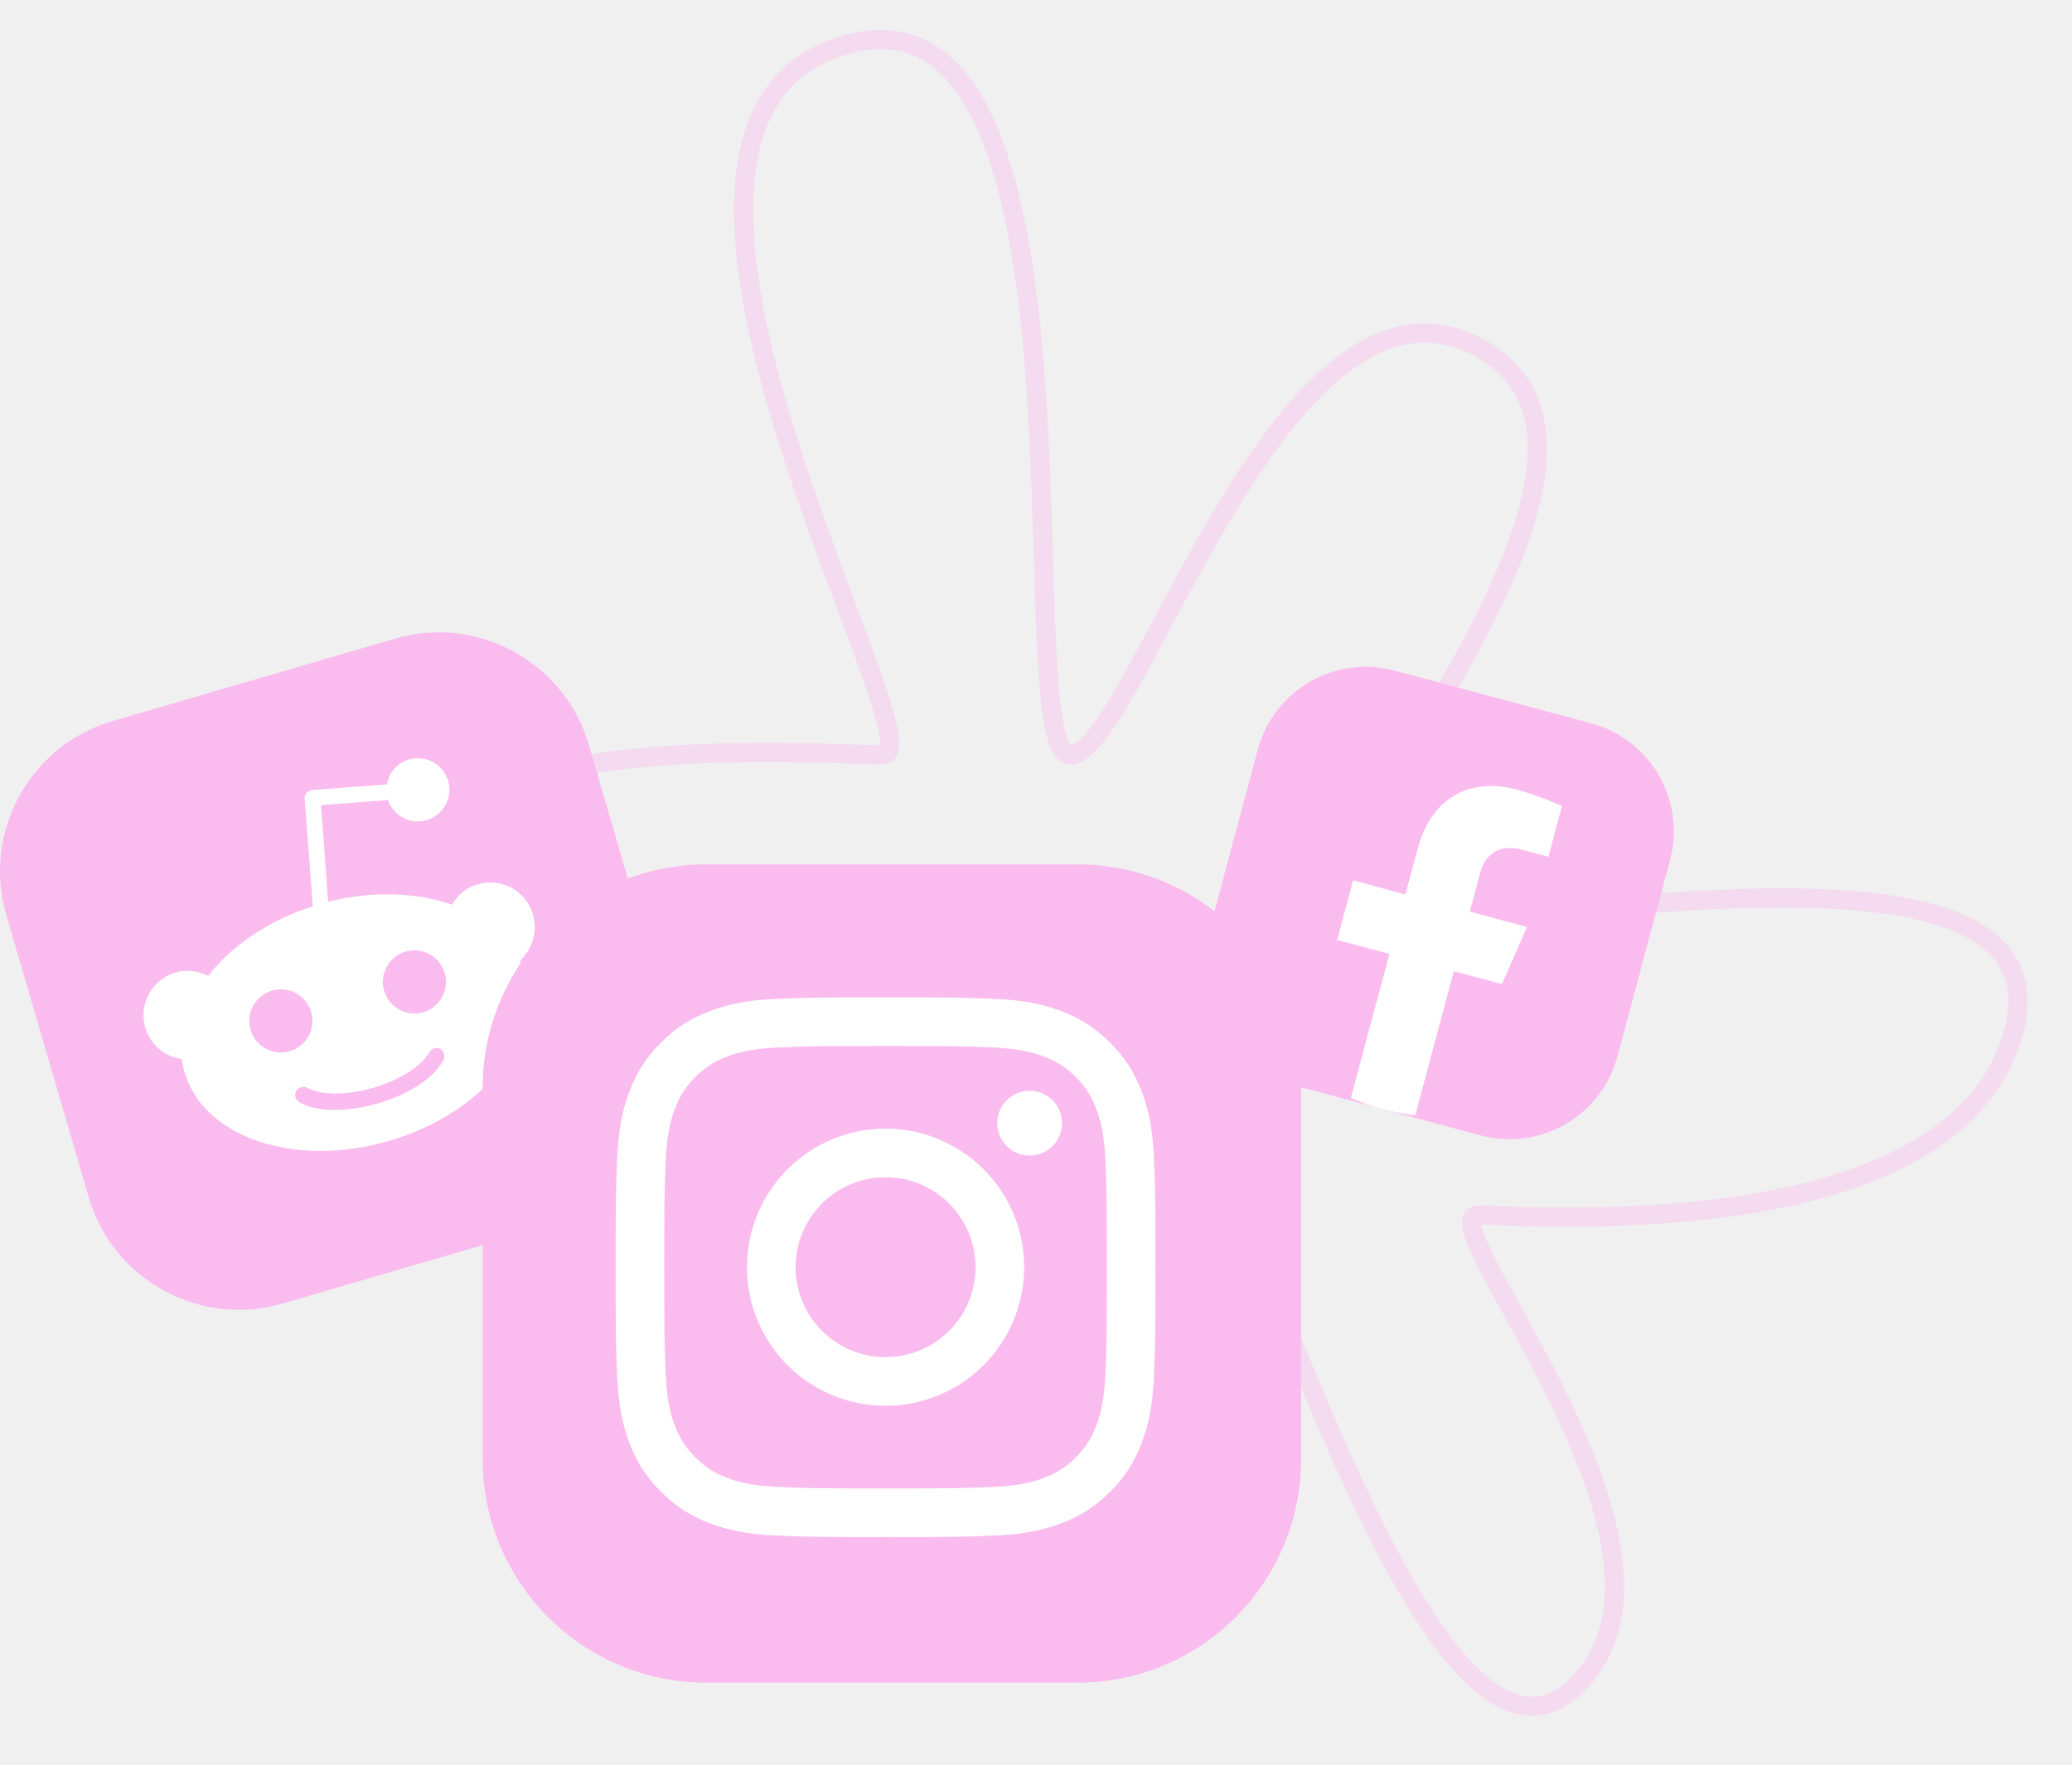
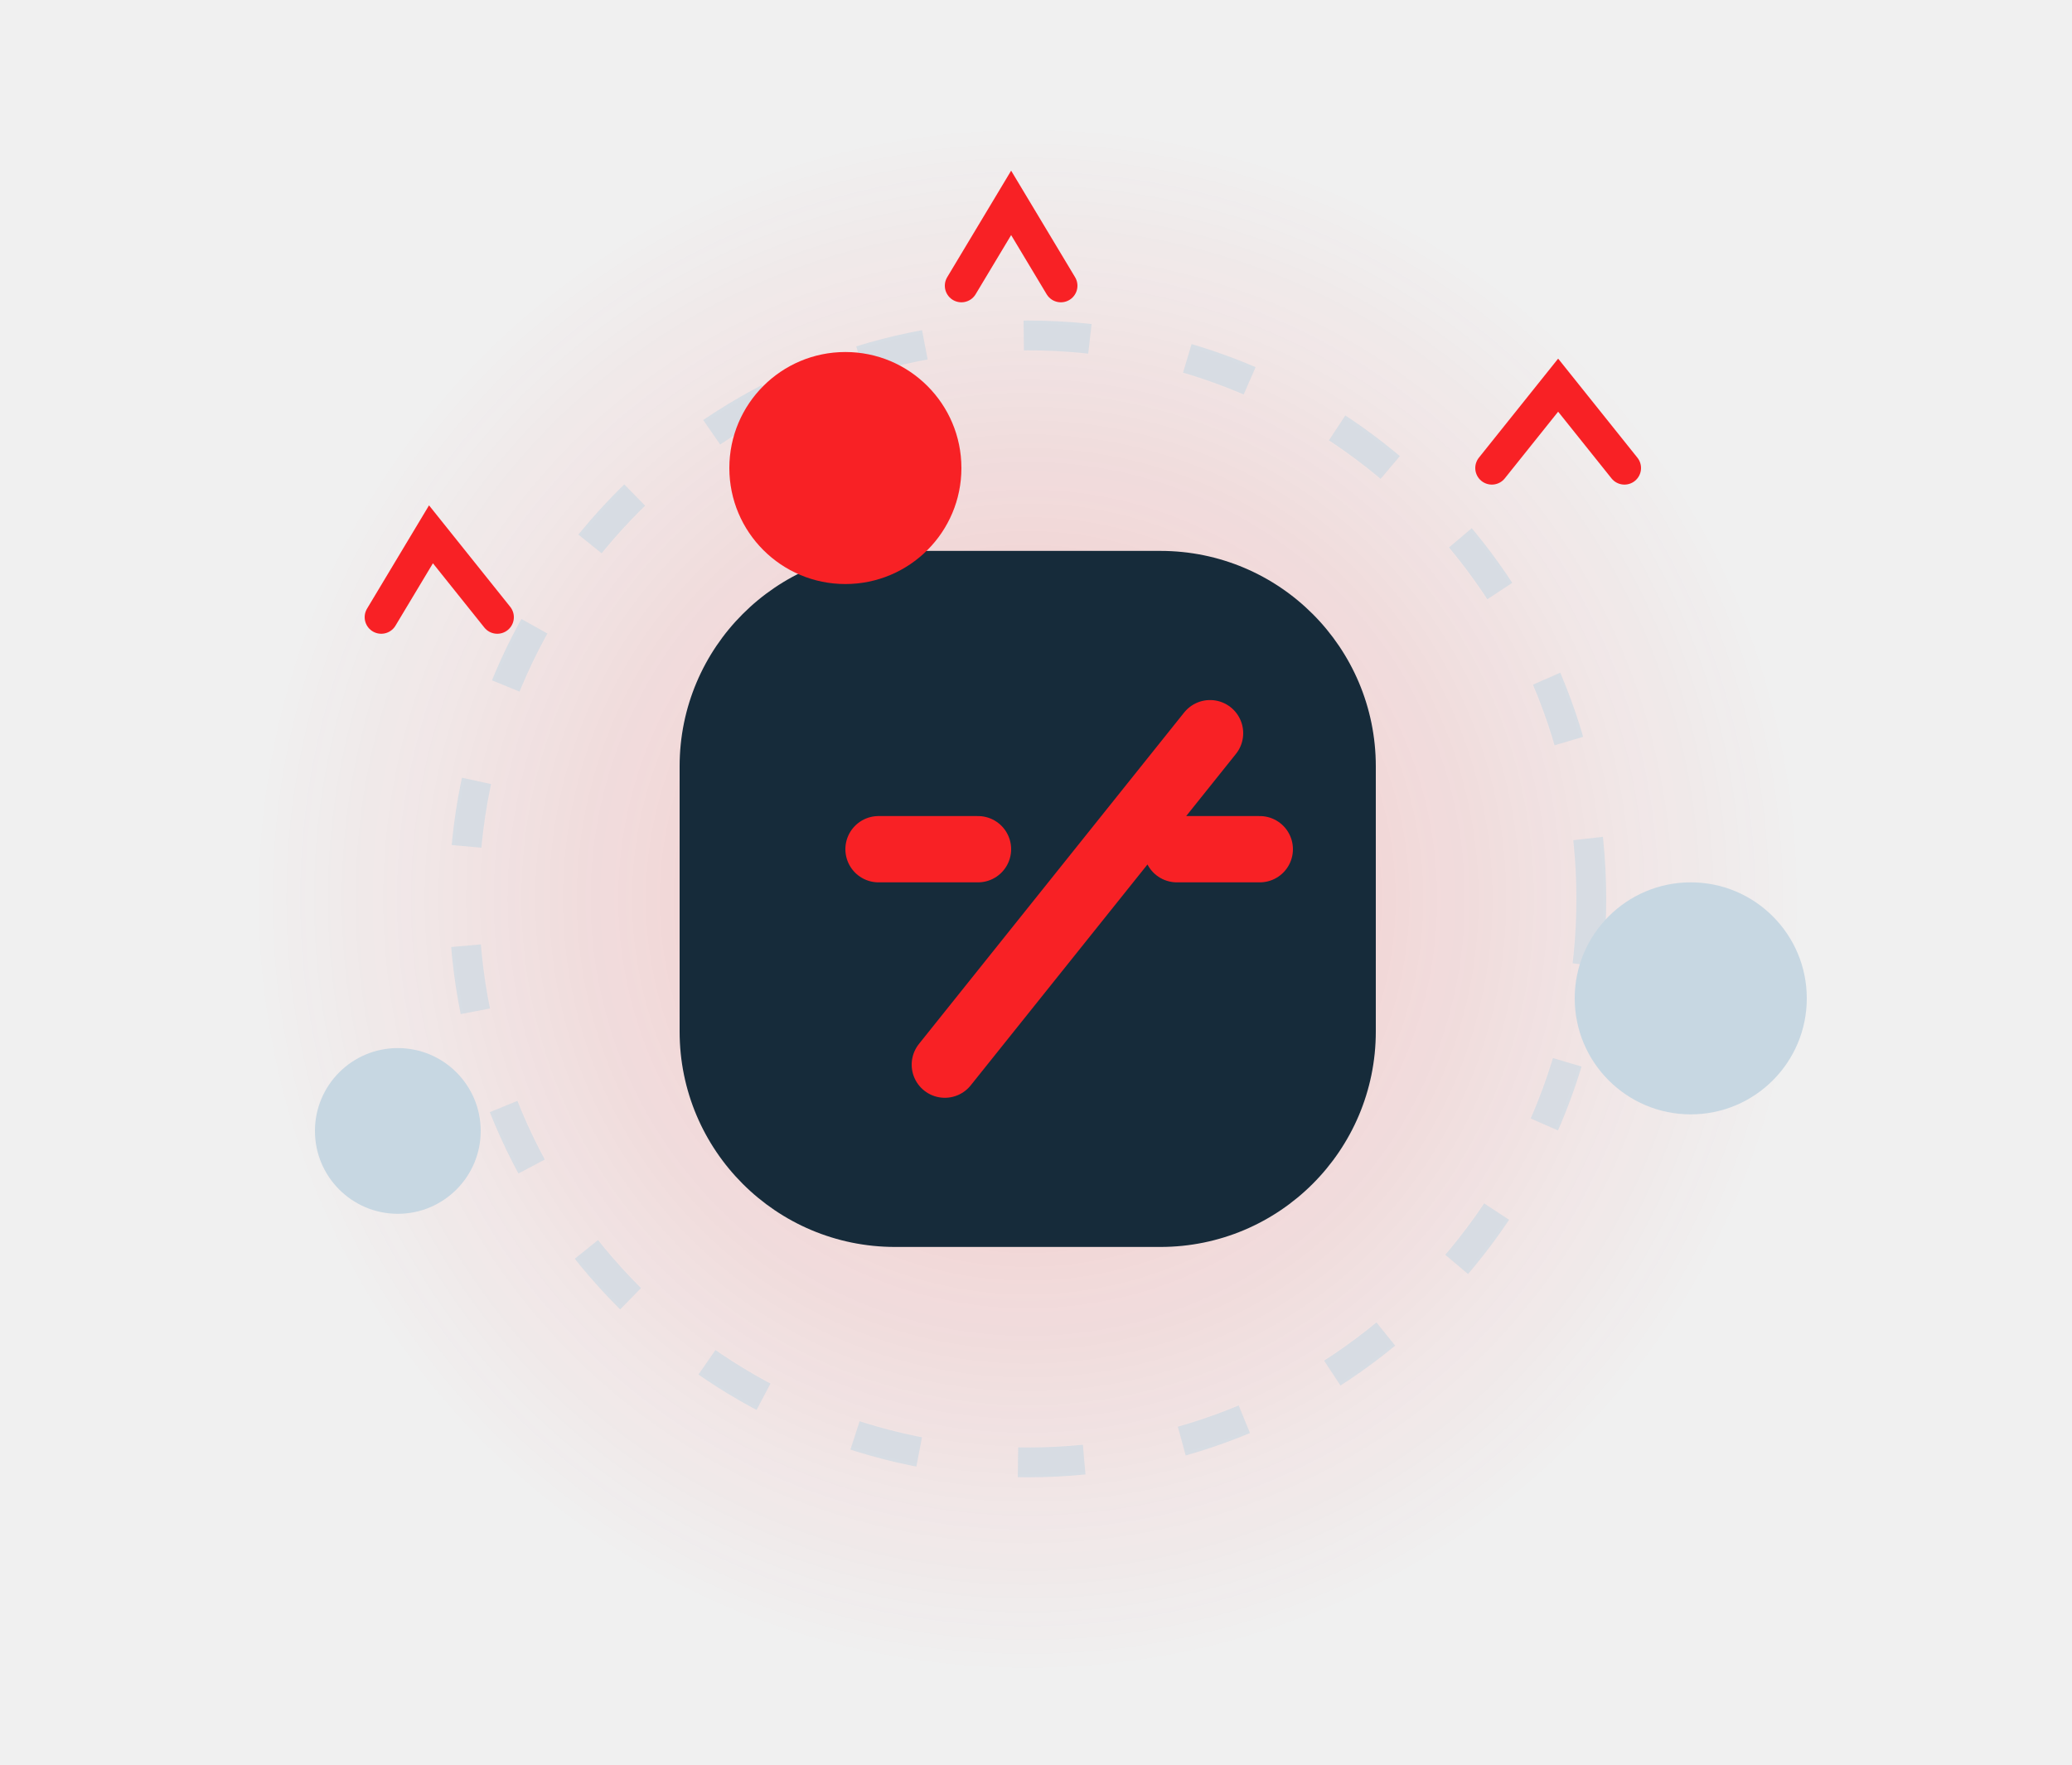
- <svg xmlns="http://www.w3.org/2000/svg" width="100%" height="100%" viewBox="0 0 108 92" version="1.1" xml:space="preserve" style="fill-rule:evenodd;clip-rule:evenodd;stroke-linecap:round;">
-   <g transform="matrix(1,0,0,1,-15.25782,-0.904758)">
-     <path d="M71.052,40.26C67.67,40.26 73.437,-1.364 59.017,3.336C45.308,7.805 64.478,40.26 61.257,40.26C58.035,40.26 35.521,38.391 34.022,48.568C32.348,59.934 61.842,53.572 62.721,55.03C63.599,56.488 51.14,73.749 59.017,79.03C67.178,84.501 77.599,64.261 79.384,64.261C81.17,64.261 90.399,97.419 97.9,88.261C103.996,80.819 89.464,64.261 92.345,64.261C95.226,64.261 116.722,65.943 120.118,55.03C124.269,41.693 87.173,51.217 84.939,48.568C82.705,45.92 102.82,24.661 92.345,19.029C82.003,13.468 74.434,40.26 71.052,40.26Z" style="fill:none;fill-rule:nonzero;stroke:rgb(250,188,238);stroke-opacity:0.4;stroke-width:1px;" />
-     <g transform="matrix(0.959928,-0.280248,0.280248,0.959928,-10.89581,5.361999)">
-       <path d="M44.935,48.932L44.935,64.263C44.935,68.762 41.282,72.414 36.784,72.414L21.453,72.414C16.954,72.414 13.302,68.762 13.302,64.263L13.302,48.932C13.302,44.433 16.954,40.781 21.453,40.781L36.784,40.781C41.282,40.781 44.935,44.433 44.935,48.932Z" style="fill:rgb(250,188,238);" />
-     </g>
-     <path d="M43.039,48.577C42.681,47.351 41.396,46.647 40.171,47.005C39.567,47.181 39.102,47.568 38.825,48.072C37,47.43 34.697,47.331 32.362,47.916L31.991,42.88L35.478,42.613C35.757,43.437 36.647,43.91 37.499,43.661C38.369,43.407 38.872,42.489 38.618,41.619C38.364,40.749 37.446,40.246 36.576,40.5C35.955,40.682 35.526,41.192 35.432,41.798L31.529,42.09C31.417,42.103 31.315,42.152 31.242,42.231C31.169,42.31 31.142,42.414 31.137,42.531L31.563,48.15C29.222,48.91 27.311,50.22 26.111,51.784C25.611,51.525 24.988,51.438 24.402,51.609C23.177,51.966 22.473,53.251 22.831,54.476C23.095,55.382 23.851,55.99 24.736,56.117C24.762,56.34 24.812,56.577 24.879,56.807C25.875,60.217 30.638,61.813 35.539,60.382C40.44,58.951 43.597,55.043 42.601,51.633C42.534,51.403 42.454,51.195 42.356,50.992C42.981,50.424 43.303,49.482 43.039,48.577ZM28.317,54.59C28.063,53.719 28.566,52.802 29.436,52.548C30.306,52.294 31.224,52.797 31.478,53.667C31.732,54.537 31.229,55.455 30.359,55.709C29.489,55.963 28.571,55.46 28.317,54.59ZM38.361,56.186C37.594,57.585 35.555,58.258 34.951,58.434C34.348,58.61 32.244,59.128 30.867,58.374C30.661,58.261 30.583,57.994 30.696,57.788C30.81,57.581 31.076,57.504 31.282,57.617C32.154,58.094 33.683,57.918 34.731,57.612C35.778,57.306 37.144,56.638 37.64,55.761C37.753,55.554 38.019,55.477 38.226,55.59C38.402,55.731 38.474,55.98 38.361,56.186ZM37.32,53.676C36.45,53.93 35.532,53.427 35.278,52.557C35.024,51.687 35.527,50.77 36.397,50.516C37.267,50.261 38.185,50.764 38.439,51.635C38.693,52.505 38.19,53.422 37.32,53.676Z" style="fill:white;fill-rule:nonzero;" />
-     <g transform="matrix(0.965926,0.258819,-0.258819,0.965926,11.69832,-20.13679)">
-       <path d="M104.571,40.182L104.571,50.783C104.571,53.996 101.962,56.605 98.749,56.605L88.148,56.605C84.935,56.605 82.326,53.996 82.326,50.783L82.326,40.182C82.326,36.969 84.935,34.36 88.148,34.36L98.749,34.36C101.962,34.36 104.571,36.969 104.571,40.182Z" style="fill:rgb(250,188,238);" />
-     </g>
-     <path d="M93.541,52.208L94.85,49.231L91.87,48.432L92.41,46.418C92.637,45.568 93.275,44.851 94.609,45.208L95.965,45.571L96.673,42.928C96.673,42.928 95.5,42.388 94.325,42.073C91.87,41.416 89.868,42.474 89.147,45.166L88.513,47.533L85.785,46.802L84.953,49.907L87.681,50.638L85.669,58.146C86.194,58.379 86.742,58.573 87.313,58.726C87.883,58.879 88.455,58.985 89.026,59.045L91.038,51.538L93.541,52.208Z" style="fill:white;fill-rule:nonzero;" />
-     <path d="M83.075,57.614L83.075,76.983C83.075,83.41 77.857,88.627 71.431,88.627L52.061,88.627C45.634,88.627 40.417,83.41 40.417,76.983L40.417,57.614C40.417,51.187 45.634,45.97 52.061,45.97L71.431,45.97C77.857,45.97 83.075,51.187 83.075,57.614Z" style="fill:rgb(250,188,238);" />
-     <path d="M56.727,66.969C56.727,64.379 58.826,62.279 61.416,62.279C64.006,62.279 66.106,64.379 66.106,66.969C66.106,69.559 64.006,71.659 61.416,71.659C58.826,71.659 56.727,69.559 56.727,66.969ZM54.192,66.969C54.192,70.959 57.426,74.193 61.416,74.193C65.406,74.193 68.64,70.959 68.64,66.969C68.64,62.979 65.406,59.745 61.416,59.745C57.426,59.745 54.192,62.979 54.192,66.969M67.237,59.459C67.237,59.793 67.336,60.119 67.522,60.397C67.707,60.675 67.971,60.891 68.279,61.019C68.588,61.147 68.927,61.18 69.254,61.115C69.582,61.05 69.883,60.89 70.119,60.654C70.355,60.418 70.516,60.117 70.581,59.789C70.647,59.462 70.613,59.123 70.486,58.814C70.358,58.505 70.142,58.242 69.864,58.056C69.587,57.87 69.26,57.771 68.926,57.771L68.926,57.771C68.478,57.772 68.049,57.949 67.732,58.266C67.416,58.582 67.238,59.011 67.237,59.459ZM55.732,78.42C54.361,78.358 53.615,78.129 53.12,77.936C52.463,77.681 51.994,77.376 51.502,76.884C51.009,76.392 50.704,75.924 50.449,75.267C50.256,74.772 50.028,74.026 49.965,72.654C49.897,71.172 49.883,70.726 49.883,66.969C49.883,63.212 49.898,62.768 49.965,61.284C50.028,59.912 50.258,59.168 50.449,58.672C50.705,58.015 51.01,57.546 51.502,57.053C51.994,56.561 52.462,56.256 53.12,56.001C53.615,55.808 54.361,55.58 55.732,55.517C57.215,55.449 57.661,55.435 61.416,55.435C65.171,55.435 65.617,55.45 67.101,55.517C68.473,55.58 69.217,55.81 69.713,56.001C70.37,56.256 70.839,56.562 71.332,57.054C71.824,57.546 72.128,58.015 72.384,58.672C72.577,59.167 72.806,59.913 72.868,61.284C72.936,62.768 72.95,63.213 72.95,66.969C72.95,70.726 72.936,71.171 72.868,72.655C72.805,74.026 72.576,74.772 72.384,75.267C72.128,75.924 71.824,76.393 71.332,76.884C70.84,77.376 70.37,77.681 69.713,77.936C69.218,78.13 68.473,78.358 67.101,78.421C65.618,78.489 65.173,78.502 61.416,78.502C57.659,78.502 57.215,78.489 55.732,78.421M55.616,52.986C54.118,53.054 53.095,53.292 52.201,53.639C51.276,53.999 50.492,54.48 49.709,55.262C48.926,56.044 48.445,56.828 48.086,57.754C47.739,58.649 47.501,59.671 47.433,61.169C47.364,62.669 47.348,63.149 47.348,66.969C47.348,70.79 47.364,71.269 47.433,72.769C47.501,74.267 47.739,75.29 48.086,76.184C48.445,77.109 48.926,77.894 49.709,78.676C50.492,79.457 51.275,79.938 52.201,80.299C53.096,80.646 54.118,80.884 55.616,80.952C57.117,81.02 57.595,81.037 61.416,81.037C65.236,81.037 65.716,81.021 67.216,80.952C68.713,80.884 69.736,80.646 70.63,80.299C71.555,79.938 72.34,79.458 73.123,78.676C73.906,77.894 74.385,77.109 74.745,76.184C75.093,75.29 75.332,74.267 75.399,72.769C75.467,71.268 75.483,70.79 75.483,66.969C75.483,63.149 75.467,62.669 75.399,61.169C75.331,59.671 75.093,58.648 74.745,57.754C74.385,56.829 73.904,56.045 73.123,55.262C72.341,54.479 71.555,53.999 70.632,53.639C69.736,53.292 68.713,53.053 67.217,52.986C65.717,52.917 65.237,52.901 61.417,52.901C57.598,52.901 57.117,52.917 55.616,52.986" style="fill:white;fill-rule:nonzero;" />
-   </g>
+ <svg xmlns="http://www.w3.org/2000/svg" width="108" height="92" viewBox="0 0 125 96" fill="none" role="img" aria-label="Nenhum canal conectado — SanPost">
+   <defs>
+     <radialGradient id="a">
+       <stop stop-color="#F82125" stop-opacity=".22" />
+       <stop offset="1" stop-color="#F82125" stop-opacity="0" />
+     </radialGradient>
+   </defs>
+   <circle cx="62" cy="49" r="47" fill="url(#a)" />
+   <circle cx="62" cy="49" r="34" stroke="#C7D7E2" stroke-width="1.8" stroke-dasharray="4 6" opacity=".6" />
+   <rect x="41" y="28" width="42" height="42" rx="13" fill="#162B3A" />
+   <path d="M53 46h6m12 0h5M57 59l16-20" fill="none" stroke="#F82125" stroke-width="4" stroke-linecap="round" stroke-linejoin="round" />
+   <circle cx="51" cy="23" r="7" fill="#F82125" />
+   <circle cx="102" cy="55" r="7" fill="#C7D7E2" />
+   <circle cx="24" cy="63" r="5" fill="#C7D7E2" />
+   <path d="M58 12L61 7L64 12M90 23L94 18L98 23M23 32l3-5 4 5" stroke="#F82125" stroke-width="2" fill="none" stroke-linecap="round" />
</svg>
